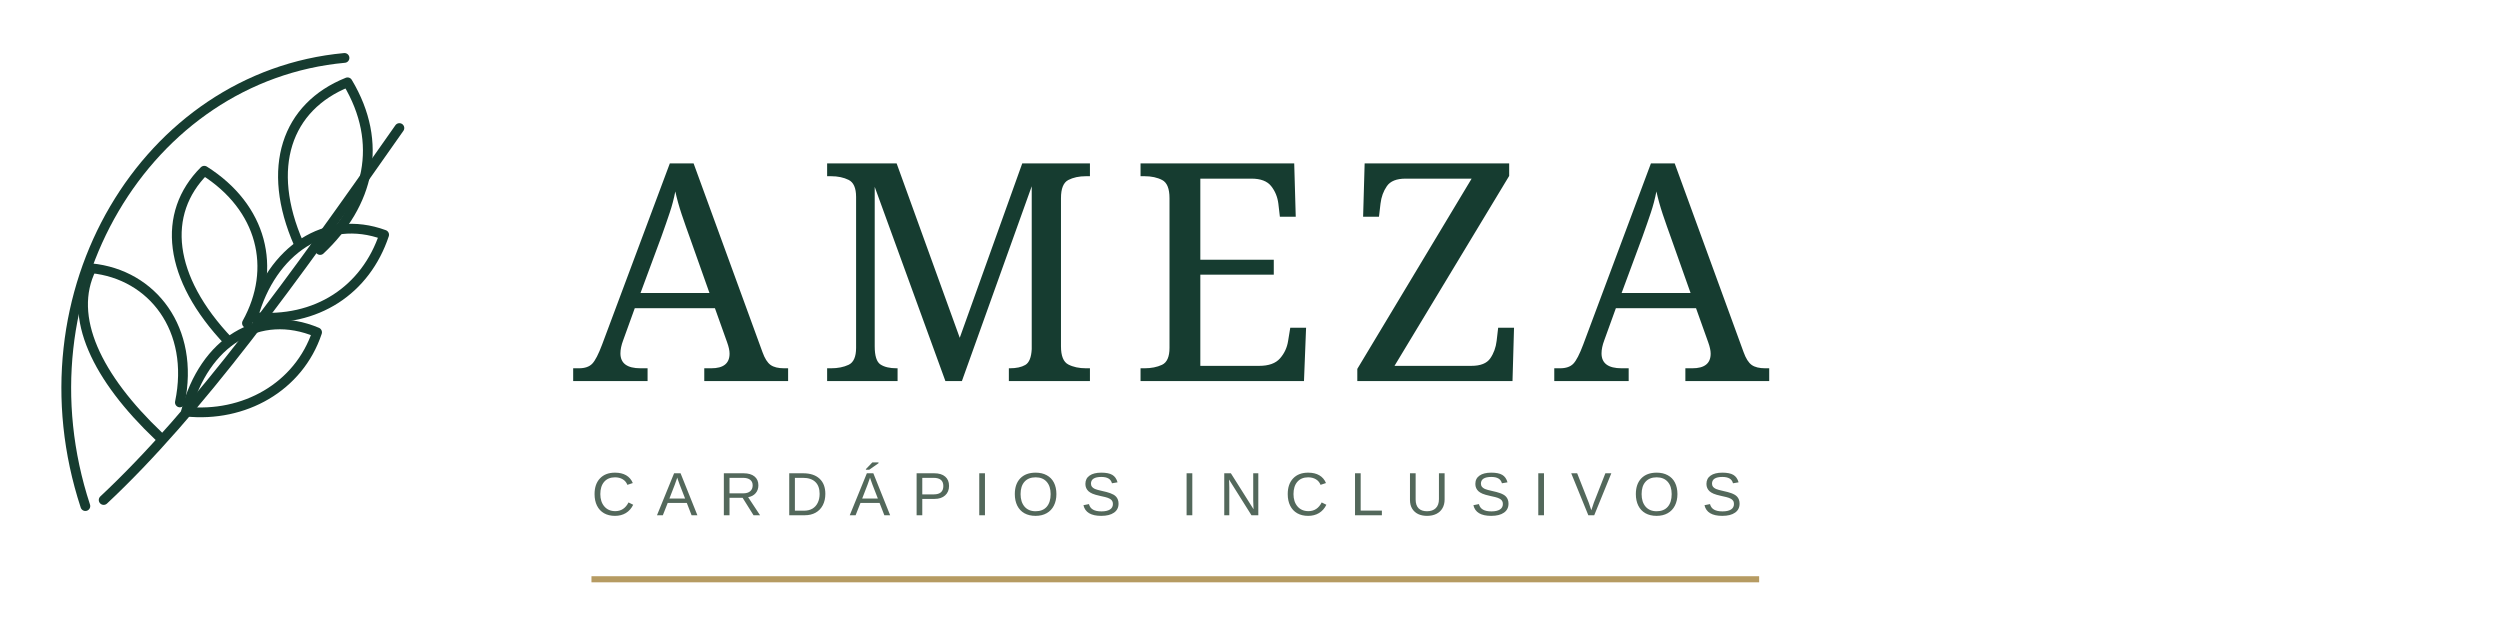
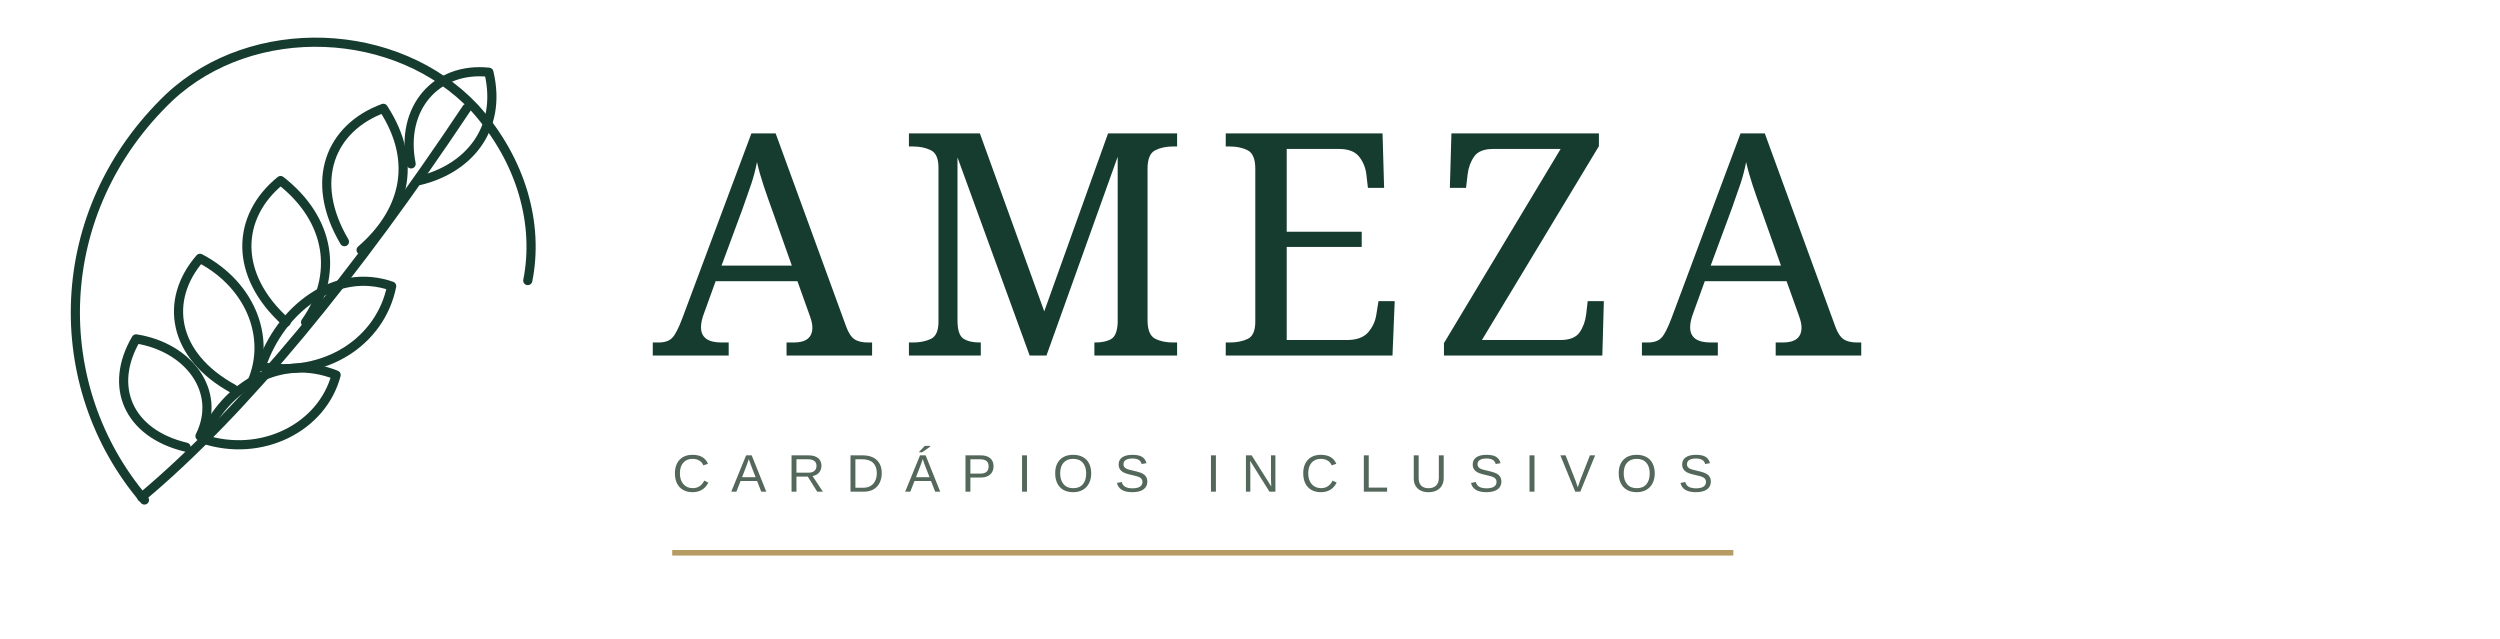
- <svg xmlns="http://www.w3.org/2000/svg" viewBox="0 0 820 210" role="img" aria-labelledby="title desc">
-   <g fill="none" stroke="#163C30" stroke-width="3.2" stroke-linecap="round" stroke-linejoin="round">
-     <path d="M28 166C5 96 48 25 113 19" />
-     <path d="M34 164C65 135 96 92 131 42" />
-     <path d="M52 143C32 124 22 104 30 88C50 90 64 108 59 132" />
-     <path d="M75 112C55 91 53 70 67 56C86 68 91 88 81 106" />
-     <path d="M98 80C87 55 94 35 114 27C126 47 121 67 105 82" />
-     <path d="M61 135C80 137 98 127 104 109C85 101 67 112 61 135" />
-     <path d="M83 104C104 106 120 95 126 77C107 70 89 82 83 104" />
+ <svg xmlns="http://www.w3.org/2000/svg" viewBox="0 0 900 230" role="img" aria-labelledby="title desc">
+   <g fill="none" stroke="#163C30" stroke-width="3.3" stroke-linecap="round" stroke-linejoin="round">
+     <path d="M52 180C17 139 18 76 61 35C91 7 143 9 171 39C188 58 194 81 190 101" />
+     <path d="M51 179C88 148 128 99 168 39" />
+     <path d="M67 161C46 156 39 139 49 122C68 125 80 141 72 157" />
+     <path d="M84 140C62 128 59 108 72 93C91 103 98 123 90 139" />
+     <path d="M103 116C84 99 85 78 101 65C119 79 122 99 110 116" />
+     <path d="M124 87C111 65 119 46 138 39C151 59 145 77 130 90" />
+     <path d="M148 59C144 39 157 24 176 26C181 47 168 61 151 65" />
+     <path d="M73 158C94 165 116 154 121 135C101 127 81 139 73 158" />
+     <path d="M94 132C117 136 137 123 141 103C121 96 101 111 94 132" />
  </g>
-   <text x="188" y="125" fill="#163C30" font-family="Cormorant Garamond, Georgia, serif" font-size="100" letter-spacing="9">AMEZA</text>
-   <text x="194" y="169" fill="#53685B" font-family="Montserrat, Arial, sans-serif" font-size="20" letter-spacing="7">CARDÁPIOS INCLUSIVOS</text>
-   <path d="M194 190H577" stroke="#B69B62" stroke-width="2" />
+   <text x="235" y="128" fill="#163C30" font-family="'Playfair Display', 'Cormorant Garamond', Georgia, serif" font-size="112" font-weight="500" letter-spacing="9">AMEZA</text>
+   <text x="242" y="177" fill="#53685B" font-family="Montserrat, Arial, sans-serif" font-size="19" letter-spacing="7.5">CARDÁPIOS INCLUSIVOS</text>
+   <path d="M242 199H624" stroke="#B69B62" stroke-width="2" />
</svg>
